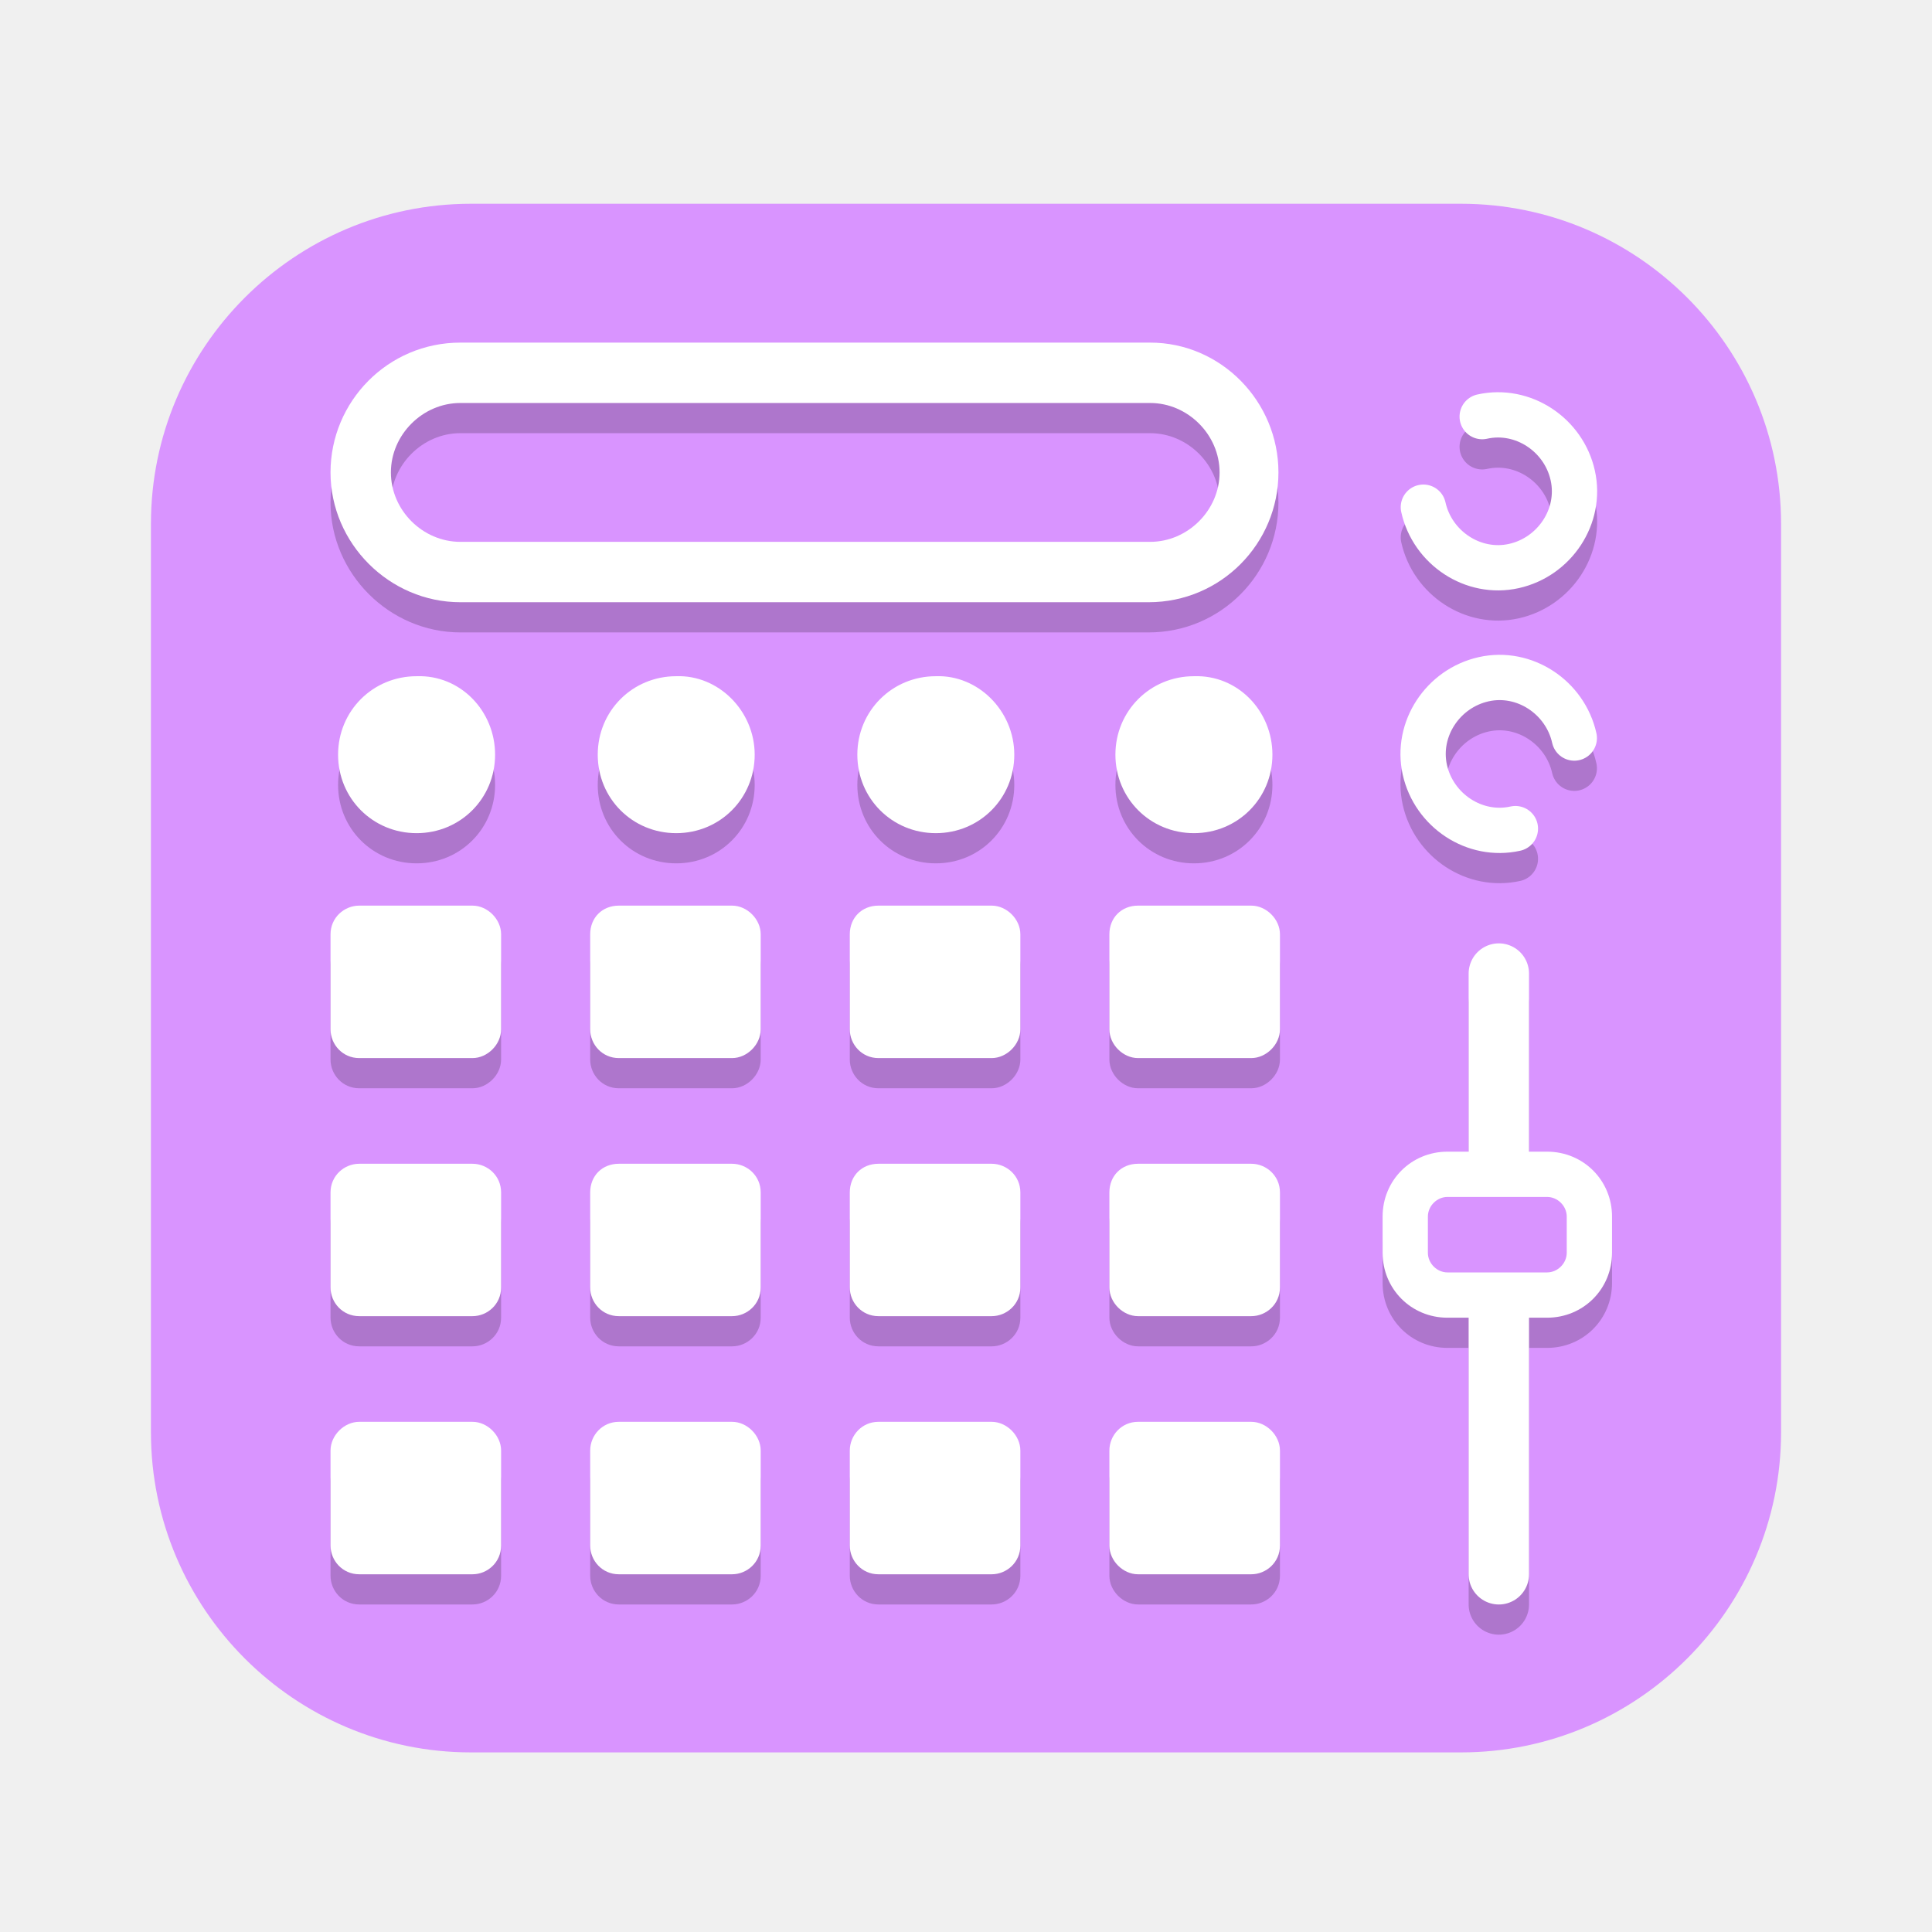
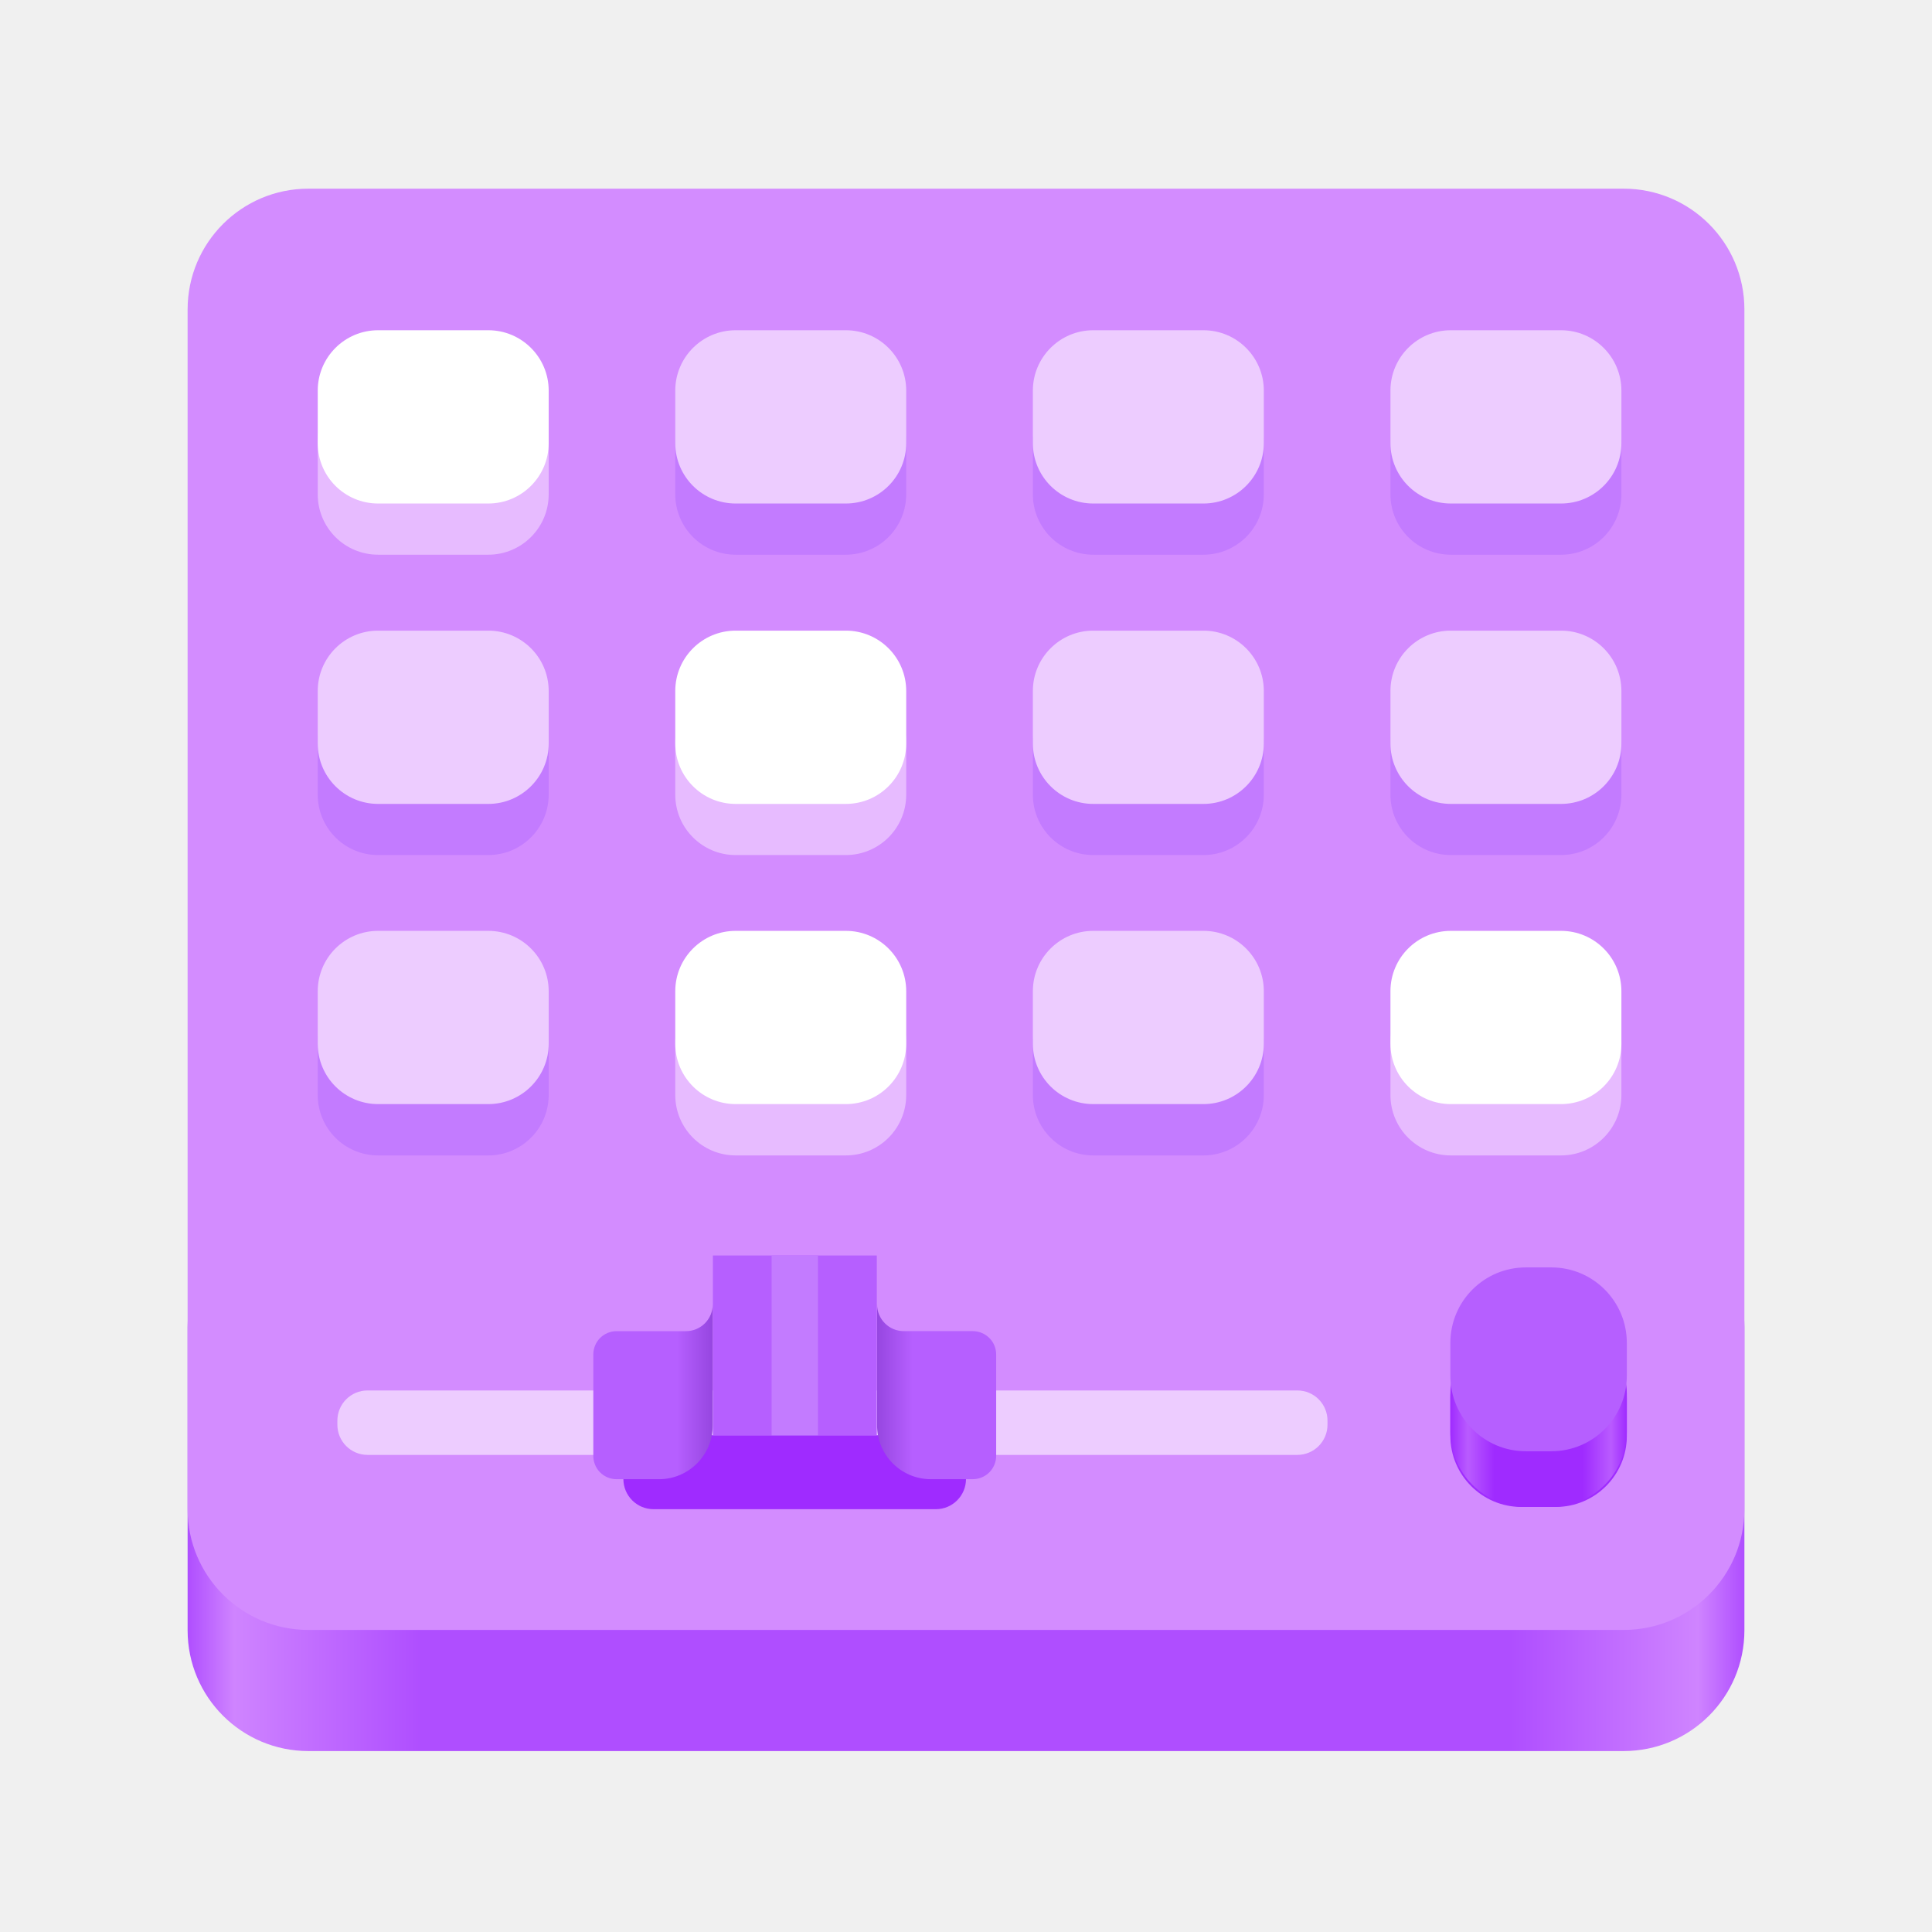
- <svg xmlns="http://www.w3.org/2000/svg" height="128px" viewBox="0 0 128 128" width="128px">
-   <filter id="a" height="100%" width="100%" x="0%" y="0%">
-     <feColorMatrix color-interpolation-filters="sRGB" values="0 0 0 0 1 0 0 0 0 1 0 0 0 0 1 0 0 0 1 0" />
-   </filter>
-   <mask id="b">
-     <g filter="url(#a)">
-       <rect fill-opacity="0.2" height="153.6" width="153.6" x="-12.8" y="-12.8" />
-     </g>
-   </mask>
-   <clipPath id="c">
-     <rect height="128" width="128" />
-   </clipPath>
-   <path d="m 31.199 16 h 65.602 c 10.301 0 18.699 8.398 18.699 18.699 v 60.199 c 0 10.301 -8.398 18.703 -18.699 18.703 h -65.602 c -10.301 0 -18.699 -8.402 -18.699 -18.703 v -60.199 c 0 -10.301 8.398 -18.699 18.699 -18.699 z m 0 0" fill="#d994ff" stroke="#d994ff" stroke-miterlimit="10" stroke-width="5" />
-   <g mask="url(#b)">
-     <g clip-path="url(#c)">
-       <path d="m 23.801 62 h 7.5 c 1 0 1.898 0.898 1.898 1.898 v 6.301 c 0 1 -0.898 1.902 -1.898 1.902 h -7.5 c -1.102 0 -1.902 -0.902 -1.902 -1.902 v -6.301 c 0 -1.098 0.902 -1.898 1.902 -1.898 z m 0 0" />
-       <path d="m 41 62 h 7.5 c 1 0 1.898 0.898 1.898 1.898 v 6.301 c 0 1 -0.898 1.902 -1.898 1.902 h -7.5 c -1.102 0 -1.898 -0.902 -1.898 -1.902 v -6.301 c 0 -1.098 0.797 -1.898 1.898 -1.898 z m 0 0" />
-       <path d="m 58.199 62 h 7.5 c 1 0 1.902 0.898 1.902 1.898 v 6.301 c 0 1 -0.902 1.902 -1.902 1.902 h -7.5 c -1.098 0 -1.898 -0.902 -1.898 -1.902 v -6.301 c 0 -1.098 0.801 -1.898 1.898 -1.898 z m 0 0" />
-       <path d="m 75.398 62 h 7.5 c 1 0 1.902 0.898 1.902 1.898 v 6.301 c 0 1 -0.902 1.902 -1.902 1.902 h -7.5 c -1 0 -1.898 -0.902 -1.898 -1.902 v -6.301 c 0 -1.098 0.801 -1.898 1.898 -1.898 z m 0 0" />
-       <path d="m 23.801 79.102 h 7.5 c 1 0 1.898 0.797 1.898 1.898 v 6.301 c 0 1.098 -0.898 1.898 -1.898 1.898 h -7.5 c -1.102 0 -1.902 -0.898 -1.902 -1.898 v -6.301 c 0 -1.102 0.902 -1.898 1.902 -1.898 z m 0 0" />
-       <path d="m 41 79.102 h 7.5 c 1 0 1.898 0.797 1.898 1.898 v 6.301 c 0 1.098 -0.898 1.898 -1.898 1.898 h -7.5 c -1.102 0 -1.898 -0.898 -1.898 -1.898 v -6.301 c 0 -1.102 0.797 -1.898 1.898 -1.898 z m 0 0" />
-       <path d="m 58.199 79.102 h 7.5 c 1 0 1.902 0.797 1.902 1.898 v 6.301 c 0 1.098 -0.902 1.898 -1.902 1.898 h -7.5 c -1.098 0 -1.898 -0.898 -1.898 -1.898 v -6.301 c 0 -1.102 0.801 -1.898 1.898 -1.898 z m 0 0" />
-       <path d="m 75.398 79.102 h 7.5 c 1 0 1.902 0.797 1.902 1.898 v 6.301 c 0 1.098 -0.902 1.898 -1.902 1.898 h -7.5 c -1 0 -1.898 -0.898 -1.898 -1.898 v -6.301 c 0 -1.102 0.801 -1.898 1.898 -1.898 z m 0 0" />
-       <path d="m 23.801 96.199 h 7.5 c 1 0 1.898 0.902 1.898 1.902 v 6.297 c 0 1.102 -0.898 1.902 -1.898 1.902 h -7.5 c -1.102 0 -1.902 -0.902 -1.902 -1.902 v -6.297 c 0 -1 0.902 -1.902 1.902 -1.902 z m 0 0" />
-       <path d="m 41 96.199 h 7.5 c 1 0 1.898 0.902 1.898 1.902 v 6.297 c 0 1.102 -0.898 1.902 -1.898 1.902 h -7.5 c -1.102 0 -1.898 -0.902 -1.898 -1.902 v -6.297 c 0 -1 0.797 -1.902 1.898 -1.902 z m 0 0" />
-       <path d="m 58.199 96.199 h 7.5 c 1 0 1.902 0.902 1.902 1.902 v 6.297 c 0 1.102 -0.902 1.902 -1.902 1.902 h -7.5 c -1.098 0 -1.898 -0.902 -1.898 -1.902 v -6.297 c 0 -1 0.801 -1.902 1.898 -1.902 z m 0 0" />
-       <path d="m 75.398 96.199 h 7.5 c 1 0 1.902 0.902 1.902 1.902 v 6.297 c 0 1.102 -0.902 1.902 -1.902 1.902 h -7.5 c -1 0 -1.898 -0.902 -1.898 -1.902 v -6.297 c 0 -1 0.801 -1.902 1.898 -1.902 z m 0 0" />
-       <path d="m 99.301 106.301 v -39.801" fill="none" stroke="#000000" stroke-linecap="round" stroke-linejoin="round" stroke-width="4" />
-       <path d="m 32.801 52 c 0 2.898 -2.301 5.199 -5.199 5.199 c -2.902 0 -5.203 -2.301 -5.203 -5.199 s 2.301 -5.199 5.203 -5.199 c 2.898 -0.102 5.199 2.301 5.199 5.199 z m 0 0" />
-       <path d="m 50 52 c 0 2.898 -2.301 5.199 -5.199 5.199 c -2.902 0 -5.199 -2.301 -5.199 -5.199 s 2.297 -5.199 5.199 -5.199 c 2.801 -0.102 5.199 2.301 5.199 5.199 z m 0 0" />
-       <path d="m 67.199 52 c 0 2.898 -2.301 5.199 -5.199 5.199 s -5.199 -2.301 -5.199 -5.199 s 2.301 -5.199 5.199 -5.199 c 2.801 -0.102 5.199 2.301 5.199 5.199 z m 0 0" />
-       <path d="m 84.301 52 c 0 2.898 -2.301 5.199 -5.199 5.199 c -2.902 0 -5.203 -2.301 -5.203 -5.199 s 2.301 -5.199 5.203 -5.199 c 2.898 -0.102 5.199 2.301 5.199 5.199 z m 0 0" />
-       <path d="m 94.301 35.602 c 0.598 2.699 3.301 4.5 6 3.898 s 4.5 -3.301 3.898 -6 c -0.598 -2.699 -3.301 -4.5 -6 -3.898" fill="none" stroke="#000000" stroke-linecap="round" stroke-linejoin="round" stroke-width="3" />
-       <path d="m 104.301 50.898 c -0.602 -2.699 -3.301 -4.5 -6 -3.898 s -4.5 3.301 -3.902 6 c 0.602 2.699 3.301 4.5 6 3.898" fill="none" stroke="#000000" stroke-linecap="round" stroke-linejoin="round" stroke-width="3" />
-       <path d="m 95.898 87.699 c -1.5 0 -2.797 -1.199 -2.797 -2.801 v -2.398 c 0 -1.5 1.199 -2.801 2.797 -2.801 h 6.602 c 1.5 0 2.801 1.199 2.801 2.801 v 2.398 c 0 1.5 -1.199 2.801 -2.801 2.801 z m 0 0" />
-       <path d="m 102.5 81.301 c 0.699 0 1.301 0.598 1.301 1.301 v 2.398 c 0 0.699 -0.602 1.301 -1.301 1.301 h -6.602 c -0.699 0 -1.297 -0.602 -1.297 -1.301 v -2.398 c 0 -0.703 0.598 -1.301 1.297 -1.301 z m 0 -3 h -6.602 c -2.398 0 -4.297 1.898 -4.297 4.301 v 2.398 c 0 2.398 1.898 4.301 4.297 4.301 h 6.602 c 2.398 0 4.301 -1.902 4.301 -4.301 v -2.398 c 0 -2.402 -1.902 -4.301 -4.301 -4.301 z m 0 0" />
-       <path d="m 76.199 28.699 c 2.5 0 4.602 2.102 4.602 4.602 s -2.102 4.598 -4.602 4.598 h -45.699 c -2.5 0 -4.602 -2.098 -4.602 -4.598 s 2.102 -4.602 4.602 -4.602 z m 0 -4 h -45.699 c -4.801 0 -8.602 3.902 -8.602 8.602 s 3.902 8.598 8.602 8.598 h 45.602 c 4.797 0 8.598 -3.898 8.598 -8.598 s -3.801 -8.602 -8.5 -8.602 z m 0 0" />
-     </g>
-   </g>
-   <g fill="#ffffff">
-     <path d="m 23.801 60 h 7.5 c 1 0 1.898 0.898 1.898 1.898 v 6.301 c 0 1 -0.898 1.902 -1.898 1.902 h -7.5 c -1.102 0 -1.902 -0.902 -1.902 -1.902 v -6.301 c 0 -1.098 0.902 -1.898 1.902 -1.898 z m 0 0" />
-     <path d="m 41 60 h 7.5 c 1 0 1.898 0.898 1.898 1.898 v 6.301 c 0 1 -0.898 1.902 -1.898 1.902 h -7.5 c -1.102 0 -1.898 -0.902 -1.898 -1.902 v -6.301 c 0 -1.098 0.797 -1.898 1.898 -1.898 z m 0 0" />
-     <path d="m 58.199 60 h 7.5 c 1 0 1.902 0.898 1.902 1.898 v 6.301 c 0 1 -0.902 1.902 -1.902 1.902 h -7.5 c -1.098 0 -1.898 -0.902 -1.898 -1.902 v -6.301 c 0 -1.098 0.801 -1.898 1.898 -1.898 z m 0 0" />
-     <path d="m 75.398 60 h 7.5 c 1 0 1.902 0.898 1.902 1.898 v 6.301 c 0 1 -0.902 1.902 -1.902 1.902 h -7.5 c -1 0 -1.898 -0.902 -1.898 -1.902 v -6.301 c 0 -1.098 0.801 -1.898 1.898 -1.898 z m 0 0" />
-     <path d="m 23.801 77.102 h 7.5 c 1 0 1.898 0.797 1.898 1.898 v 6.301 c 0 1.098 -0.898 1.898 -1.898 1.898 h -7.5 c -1.102 0 -1.902 -0.898 -1.902 -1.898 v -6.301 c 0 -1.102 0.902 -1.898 1.902 -1.898 z m 0 0" />
-     <path d="m 41 77.102 h 7.5 c 1 0 1.898 0.797 1.898 1.898 v 6.301 c 0 1.098 -0.898 1.898 -1.898 1.898 h -7.5 c -1.102 0 -1.898 -0.898 -1.898 -1.898 v -6.301 c 0 -1.102 0.797 -1.898 1.898 -1.898 z m 0 0" />
-     <path d="m 58.199 77.102 h 7.5 c 1 0 1.902 0.797 1.902 1.898 v 6.301 c 0 1.098 -0.902 1.898 -1.902 1.898 h -7.5 c -1.098 0 -1.898 -0.898 -1.898 -1.898 v -6.301 c 0 -1.102 0.801 -1.898 1.898 -1.898 z m 0 0" />
-     <path d="m 75.398 77.102 h 7.5 c 1 0 1.902 0.797 1.902 1.898 v 6.301 c 0 1.098 -0.902 1.898 -1.902 1.898 h -7.5 c -1 0 -1.898 -0.898 -1.898 -1.898 v -6.301 c 0 -1.102 0.801 -1.898 1.898 -1.898 z m 0 0" />
-     <path d="m 23.801 94.199 h 7.5 c 1 0 1.898 0.902 1.898 1.902 v 6.297 c 0 1.102 -0.898 1.902 -1.898 1.902 h -7.5 c -1.102 0 -1.902 -0.902 -1.902 -1.902 v -6.297 c 0 -1 0.902 -1.902 1.902 -1.902 z m 0 0" />
-     <path d="m 41 94.199 h 7.5 c 1 0 1.898 0.902 1.898 1.902 v 6.297 c 0 1.102 -0.898 1.902 -1.898 1.902 h -7.5 c -1.102 0 -1.898 -0.902 -1.898 -1.902 v -6.297 c 0 -1 0.797 -1.902 1.898 -1.902 z m 0 0" />
-     <path d="m 58.199 94.199 h 7.5 c 1 0 1.902 0.902 1.902 1.902 v 6.297 c 0 1.102 -0.902 1.902 -1.902 1.902 h -7.5 c -1.098 0 -1.898 -0.902 -1.898 -1.902 v -6.297 c 0 -1 0.801 -1.902 1.898 -1.902 z m 0 0" />
-     <path d="m 75.398 94.199 h 7.5 c 1 0 1.902 0.902 1.902 1.902 v 6.297 c 0 1.102 -0.902 1.902 -1.902 1.902 h -7.5 c -1 0 -1.898 -0.902 -1.898 -1.902 v -6.297 c 0 -1 0.801 -1.902 1.898 -1.902 z m 0 0" />
-   </g>
-   <path d="m 99.301 104.301 v -39.801" fill="none" stroke="#ffffff" stroke-linecap="round" stroke-linejoin="round" stroke-width="4" />
-   <path d="m 32.801 50 c 0 2.898 -2.301 5.199 -5.199 5.199 c -2.902 0 -5.203 -2.301 -5.203 -5.199 s 2.301 -5.199 5.203 -5.199 c 2.898 -0.102 5.199 2.301 5.199 5.199 z m 0 0" fill="#ffffff" />
-   <path d="m 50 50 c 0 2.898 -2.301 5.199 -5.199 5.199 c -2.902 0 -5.199 -2.301 -5.199 -5.199 s 2.297 -5.199 5.199 -5.199 c 2.801 -0.102 5.199 2.301 5.199 5.199 z m 0 0" fill="#ffffff" />
-   <path d="m 67.199 50 c 0 2.898 -2.301 5.199 -5.199 5.199 s -5.199 -2.301 -5.199 -5.199 s 2.301 -5.199 5.199 -5.199 c 2.801 -0.102 5.199 2.301 5.199 5.199 z m 0 0" fill="#ffffff" />
-   <path d="m 84.301 50 c 0 2.898 -2.301 5.199 -5.199 5.199 c -2.902 0 -5.203 -2.301 -5.203 -5.199 s 2.301 -5.199 5.203 -5.199 c 2.898 -0.102 5.199 2.301 5.199 5.199 z m 0 0" fill="#ffffff" />
-   <path d="m 94.301 33.602 c 0.598 2.699 3.301 4.5 6 3.898 s 4.5 -3.301 3.898 -6 c -0.598 -2.699 -3.301 -4.5 -6 -3.898" fill="none" stroke="#ffffff" stroke-linecap="round" stroke-linejoin="round" stroke-width="3" />
-   <path d="m 104.301 48.898 c -0.602 -2.699 -3.301 -4.5 -6 -3.898 s -4.5 3.301 -3.902 6 c 0.602 2.699 3.301 4.5 6 3.898" fill="none" stroke="#ffffff" stroke-linecap="round" stroke-linejoin="round" stroke-width="3" />
-   <path d="m 95.898 85.699 c -1.5 0 -2.797 -1.199 -2.797 -2.801 v -2.398 c 0 -1.5 1.199 -2.801 2.797 -2.801 h 6.602 c 1.5 0 2.801 1.199 2.801 2.801 v 2.398 c 0 1.5 -1.199 2.801 -2.801 2.801 z m 0 0" fill="#d994ff" />
-   <path d="m 102.5 79.301 c 0.699 0 1.301 0.598 1.301 1.301 v 2.398 c 0 0.699 -0.602 1.301 -1.301 1.301 h -6.602 c -0.699 0 -1.297 -0.602 -1.297 -1.301 v -2.398 c 0 -0.703 0.598 -1.301 1.297 -1.301 z m 0 -3 h -6.602 c -2.398 0 -4.297 1.898 -4.297 4.301 v 2.398 c 0 2.398 1.898 4.301 4.297 4.301 h 6.602 c 2.398 0 4.301 -1.902 4.301 -4.301 v -2.398 c 0 -2.402 -1.902 -4.301 -4.301 -4.301 z m 0 0" fill="#ffffff" />
-   <path d="m 76.199 26.699 c 2.5 0 4.602 2.102 4.602 4.602 s -2.102 4.598 -4.602 4.598 h -45.699 c -2.5 0 -4.602 -2.098 -4.602 -4.598 s 2.102 -4.602 4.602 -4.602 z m 0 -4 h -45.699 c -4.801 0 -8.602 3.902 -8.602 8.602 s 3.902 8.598 8.602 8.598 h 45.602 c 4.797 0 8.598 -3.898 8.598 -8.598 s -3.801 -8.602 -8.5 -8.602 z m 0 0" fill="#ffffff" />
+ <svg xmlns="http://www.w3.org/2000/svg" xmlns:xlink="http://www.w3.org/1999/xlink" height="128px" viewBox="0 0 128 128" width="128px">
+   <linearGradient id="a" gradientUnits="userSpaceOnUse" x1="12.43" x2="115.57" y1="97.96" y2="97.96">
+     <stop offset="0" stop-color="#af4eff" />
+     <stop offset="0.03" stop-color="#cf84ff" />
+     <stop offset="0.15" stop-color="#af4eff" />
+     <stop offset="0.5" stop-color="#af4eff" />
+     <stop offset="0.85" stop-color="#af4eff" />
+     <stop offset="0.97" stop-color="#cf84ff" />
+     <stop offset="1" stop-color="#af4eff" />
+   </linearGradient>
+   <linearGradient id="b" gradientUnits="userSpaceOnUse" x1="96.09" x2="107.78" y1="93.75" y2="93.75">
+     <stop offset="0" stop-color="#9f2bff" />
+     <stop offset="0.1" stop-color="#b95bff" />
+     <stop offset="0.25" stop-color="#9f2bff" />
+     <stop offset="0.5" stop-color="#9f2bff" />
+     <stop offset="0.75" stop-color="#9f2bff" />
+     <stop offset="0.91" stop-color="#b95bff" />
+     <stop offset="1" stop-color="#9f2bff" />
+   </linearGradient>
+   <linearGradient id="c" gradientUnits="userSpaceOnUse">
+     <stop offset="0" stop-color="#9646e0" />
+     <stop offset="0.3" stop-color="#b65fff" />
+     <stop offset="0.5" stop-color="#b65fff" />
+   </linearGradient>
+   <linearGradient id="d" x1="58.08" x2="66" xlink:href="#c" y1="92.12" y2="92.12" />
+   <linearGradient id="e" x1="47.22" x2="39.31" xlink:href="#c" y1="92.12" y2="92.12" />
+   <path d="m 20.43 79.93 h 87.141 c 4.418 0 8 3.582 8 8 v 20.082 c 0 4.418 -3.582 8 -8 8 h -87.141 c -4.418 0 -8 -3.582 -8 -8 v -20.082 c 0 -4.418 3.582 -8 8 -8 z m 0 0" fill="url(#a)" />
+   <path d="m 20.43 12.5 h 87.141 c 4.418 0 8 3.582 8 8 v 79.488 c 0 4.422 -3.582 8 -8 8 h -87.141 c -4.418 0 -8 -3.578 -8 -8 v -79.488 c 0 -4.418 3.582 -8 8 -8 z m 0 0" fill="#d38cff" />
+   <path d="m 25.051 45.172 h 7.301 c 2.207 0 4 1.789 4 4 v 3.477 c 0 2.211 -1.793 4 -4 4 h -7.301 c -2.211 0 -4 -1.789 -4 -4 v -3.477 c 0 -2.211 1.789 -4 4 -4 z m 0 0" fill="#c37bff" />
+   <path d="m 25.051 41.781 h 7.301 c 2.207 0 4 1.789 4 4 v 3.48 c 0 2.207 -1.793 4 -4 4 h -7.301 c -2.211 0 -4 -1.793 -4 -4 v -3.48 c 0 -2.211 1.789 -4 4 -4 z m 0 0" fill="#edccff" />
+   <path d="m 25.051 65.07 h 7.301 c 2.207 0 4 1.789 4 4 v 3.48 c 0 2.207 -1.793 4 -4 4 h -7.301 c -2.211 0 -4 -1.793 -4 -4 v -3.48 c 0 -2.211 1.789 -4 4 -4 z m 0 0" fill="#c37bff" />
+   <path d="m 25.051 61.672 h 7.301 c 2.207 0 4 1.789 4 4 v 3.477 c 0 2.211 -1.793 4 -4 4 h -7.301 c -2.211 0 -4 -1.789 -4 -4 v -3.477 c 0 -2.211 1.789 -4 4 -4 z m 0 0" fill="#edccff" />
+   <path d="m 25.051 25.27 h 7.301 c 2.207 0 4 1.793 4 4 v 3.48 c 0 2.211 -1.793 4 -4 4 h -7.301 c -2.211 0 -4 -1.789 -4 -4 v -3.48 c 0 -2.207 1.789 -4 4 -4 z m 0 0" fill="#e7bbff" />
+   <path d="m 25.051 21.879 h 7.301 c 2.207 0 4 1.793 4 4 v 3.48 c 0 2.211 -1.793 4 -4 4 h -7.301 c -2.211 0 -4 -1.789 -4 -4 v -3.48 c 0 -2.207 1.789 -4 4 -4 z m 0 0" fill="#ffffff" />
+   <path d="m 48.738 45.172 h 7.301 c 2.211 0 4 1.789 4 4 v 3.477 c 0 2.211 -1.789 4 -4 4 h -7.301 c -2.207 0 -4 -1.789 -4 -4 v -3.477 c 0 -2.211 1.793 -4 4 -4 z m 0 0" fill="#e7bbff" />
+   <path d="m 48.738 41.781 h 7.301 c 2.211 0 4 1.789 4 4 v 3.48 c 0 2.207 -1.789 4 -4 4 h -7.301 c -2.207 0 -4 -1.793 -4 -4 v -3.48 c 0 -2.211 1.793 -4 4 -4 z m 0 0" fill="#ffffff" />
+   <path d="m 48.738 65.07 h 7.301 c 2.211 0 4 1.789 4 4 v 3.48 c 0 2.207 -1.789 4 -4 4 h -7.301 c -2.207 0 -4 -1.793 -4 -4 v -3.48 c 0 -2.211 1.793 -4 4 -4 z m 0 0" fill="#e7bbff" />
+   <path d="m 48.738 61.672 h 7.301 c 2.211 0 4 1.789 4 4 v 3.477 c 0 2.211 -1.789 4 -4 4 h -7.301 c -2.207 0 -4 -1.789 -4 -4 v -3.477 c 0 -2.211 1.793 -4 4 -4 z m 0 0" fill="#ffffff" />
+   <path d="m 96.121 65.07 h 7.301 c 2.207 0 4 1.789 4 4 v 3.48 c 0 2.207 -1.793 4 -4 4 h -7.301 c -2.211 0 -4 -1.793 -4 -4 v -3.48 c 0 -2.211 1.789 -4 4 -4 z m 0 0" fill="#e7bbff" />
+   <path d="m 96.121 61.672 h 7.301 c 2.207 0 4 1.789 4 4 v 3.477 c 0 2.211 -1.793 4 -4 4 h -7.301 c -2.211 0 -4 -1.789 -4 -4 v -3.477 c 0 -2.211 1.789 -4 4 -4 z m 0 0" fill="#ffffff" />
+   <path d="m 48.738 25.27 h 7.301 c 2.211 0 4 1.793 4 4 v 3.48 c 0 2.211 -1.789 4 -4 4 h -7.301 c -2.207 0 -4 -1.789 -4 -4 v -3.48 c 0 -2.207 1.793 -4 4 -4 z m 0 0" fill="#c37bff" />
+   <path d="m 48.738 21.879 h 7.301 c 2.211 0 4 1.793 4 4 v 3.48 c 0 2.211 -1.789 4 -4 4 h -7.301 c -2.207 0 -4 -1.789 -4 -4 v -3.48 c 0 -2.207 1.793 -4 4 -4 z m 0 0" fill="#edccff" />
+   <path d="m 72.43 45.172 h 7.301 c 2.207 0 4 1.789 4 4 v 3.477 c 0 2.211 -1.793 4 -4 4 h -7.301 c -2.207 0 -4 -1.789 -4 -4 v -3.477 c 0 -2.211 1.793 -4 4 -4 z m 0 0" fill="#c37bff" />
+   <path d="m 72.43 41.781 h 7.301 c 2.207 0 4 1.789 4 4 v 3.48 c 0 2.207 -1.793 4 -4 4 h -7.301 c -2.207 0 -4 -1.793 -4 -4 v -3.48 c 0 -2.211 1.793 -4 4 -4 z m 0 0" fill="#edccff" />
+   <path d="m 72.43 65.07 h 7.301 c 2.207 0 4 1.789 4 4 v 3.48 c 0 2.207 -1.793 4 -4 4 h -7.301 c -2.207 0 -4 -1.793 -4 -4 v -3.48 c 0 -2.211 1.793 -4 4 -4 z m 0 0" fill="#c37bff" />
+   <path d="m 72.43 61.672 h 7.301 c 2.207 0 4 1.789 4 4 v 3.477 c 0 2.211 -1.793 4 -4 4 h -7.301 c -2.207 0 -4 -1.789 -4 -4 v -3.477 c 0 -2.211 1.793 -4 4 -4 z m 0 0" fill="#edccff" />
+   <path d="m 72.43 25.27 h 7.301 c 2.207 0 4 1.793 4 4 v 3.48 c 0 2.211 -1.793 4 -4 4 h -7.301 c -2.207 0 -4 -1.789 -4 -4 v -3.48 c 0 -2.207 1.793 -4 4 -4 z m 0 0" fill="#c37bff" />
+   <path d="m 72.43 21.879 h 7.301 c 2.207 0 4 1.793 4 4 v 3.48 c 0 2.211 -1.793 4 -4 4 h -7.301 c -2.207 0 -4 -1.789 -4 -4 v -3.48 c 0 -2.207 1.793 -4 4 -4 z m 0 0" fill="#edccff" />
+   <path d="m 96.121 45.172 h 7.301 c 2.207 0 4 1.789 4 4 v 3.477 c 0 2.211 -1.793 4 -4 4 h -7.301 c -2.211 0 -4 -1.789 -4 -4 v -3.477 c 0 -2.211 1.789 -4 4 -4 z m 0 0" fill="#c37bff" />
+   <path d="m 96.121 41.781 h 7.301 c 2.207 0 4 1.789 4 4 v 3.48 c 0 2.207 -1.793 4 -4 4 h -7.301 c -2.211 0 -4 -1.793 -4 -4 v -3.48 c 0 -2.211 1.789 -4 4 -4 z m 0 0" fill="#edccff" />
+   <path d="m 96.121 25.27 h 7.301 c 2.207 0 4 1.793 4 4 v 3.48 c 0 2.211 -1.793 4 -4 4 h -7.301 c -2.211 0 -4 -1.789 -4 -4 v -3.48 c 0 -2.207 1.789 -4 4 -4 z m 0 0" fill="#c37bff" />
+   <path d="m 96.121 21.879 h 7.301 c 2.207 0 4 1.793 4 4 v 3.48 c 0 2.211 -1.793 4 -4 4 h -7.301 c -2.211 0 -4 -1.789 -4 -4 v -3.48 c 0 -2.207 1.789 -4 4 -4 z m 0 0" fill="#edccff" />
+   <path d="m 100.801 87.66 h 2.27 c 2.602 0 4.711 2.109 4.711 4.711 v 2.758 c 0 2.602 -2.109 4.711 -4.711 4.711 h -2.27 c -2.602 0 -4.711 -2.109 -4.711 -4.711 v -2.758 c 0 -2.602 2.109 -4.711 4.711 -4.711 z m 0 0" fill="#9f2bff" />
+   <path d="m 101.09 87.66 h 1.691 c 2.762 0 5 2.238 5 5 v 2.18 c 0 2.762 -2.238 5 -5 5 h -1.691 c -2.762 0 -5 -2.238 -5 -5 v -2.18 c 0 -2.762 2.238 -5 5 -5 z m 0 0" fill="url(#b)" />
+   <path d="m 101.09 83.969 h 1.691 c 2.762 0 5 2.238 5 5 v 2.18 c 0 2.762 -2.238 5 -5 5 h -1.691 c -2.762 0 -5 -2.238 -5 -5 v -2.18 c 0 -2.762 2.238 -5 5 -5 z m 0 0" fill="#b65fff" />
+   <path d="m 24.352 92.121 h 61.598 c 1.105 0 2 0.895 2 2 v 0.27 c 0 1.105 -0.895 2 -2 2 h -61.598 c -1.105 0 -2 -0.895 -2 -2 v -0.27 c 0 -1.105 0.895 -2 2 -2 z m 0 0" fill="#edccff" />
+   <path d="m 43.301 95.09 h 18.699 c 1.105 0 2 0.895 2 2 v 0.898 c 0 1.105 -0.895 2 -2 2 h -18.699 c -1.105 0 -2 -0.895 -2 -2 v -0.898 c 0 -1.105 0.895 -2 2 -2 z m 0 0" fill="#9f2bff" />
+   <path d="m 58.09 95.09 h -10.859 v -11.91 h 10.859 z m 0 0" fill="#b65fff" />
+   <path d="m 54.191 95.09 h -3.07 v -11.91 h 3.07 z m 0 0" fill="#c37bff" />
+   <path d="m 59.879 88.191 c -0.977 0 -1.77 -0.793 -1.77 -1.77 v -0.152 v 8.141 c -0.016 1.965 1.566 3.574 3.531 3.59 h 2.809 c 0.418 0 0.816 -0.168 1.109 -0.465 c 0.289 -0.297 0.449 -0.699 0.441 -1.113 v -6.684 c 0 -0.855 -0.695 -1.547 -1.551 -1.547 z m 0 0" fill="url(#d)" />
+   <path d="m 47.219 86.27 v 0.152 c 0 0.977 -0.793 1.77 -1.77 1.77 h -4.598 c -0.41 0 -0.805 0.164 -1.094 0.453 c -0.289 0.293 -0.449 0.684 -0.449 1.094 v 6.684 c -0.008 0.414 0.148 0.816 0.438 1.113 c 0.289 0.297 0.688 0.465 1.105 0.465 h 2.809 c 1.961 0 3.555 -1.586 3.559 -3.551 z m 0 0" fill="url(#e)" />
</svg>
